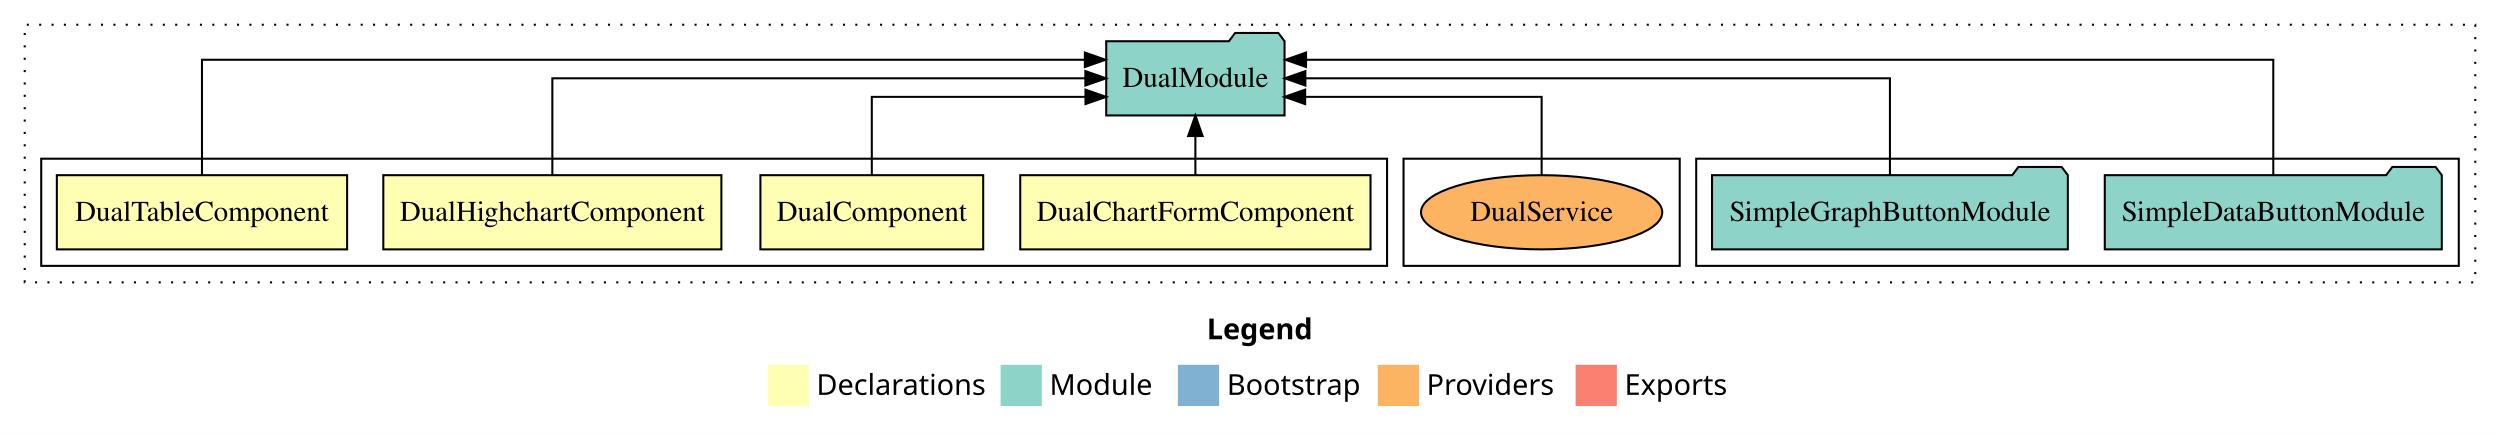
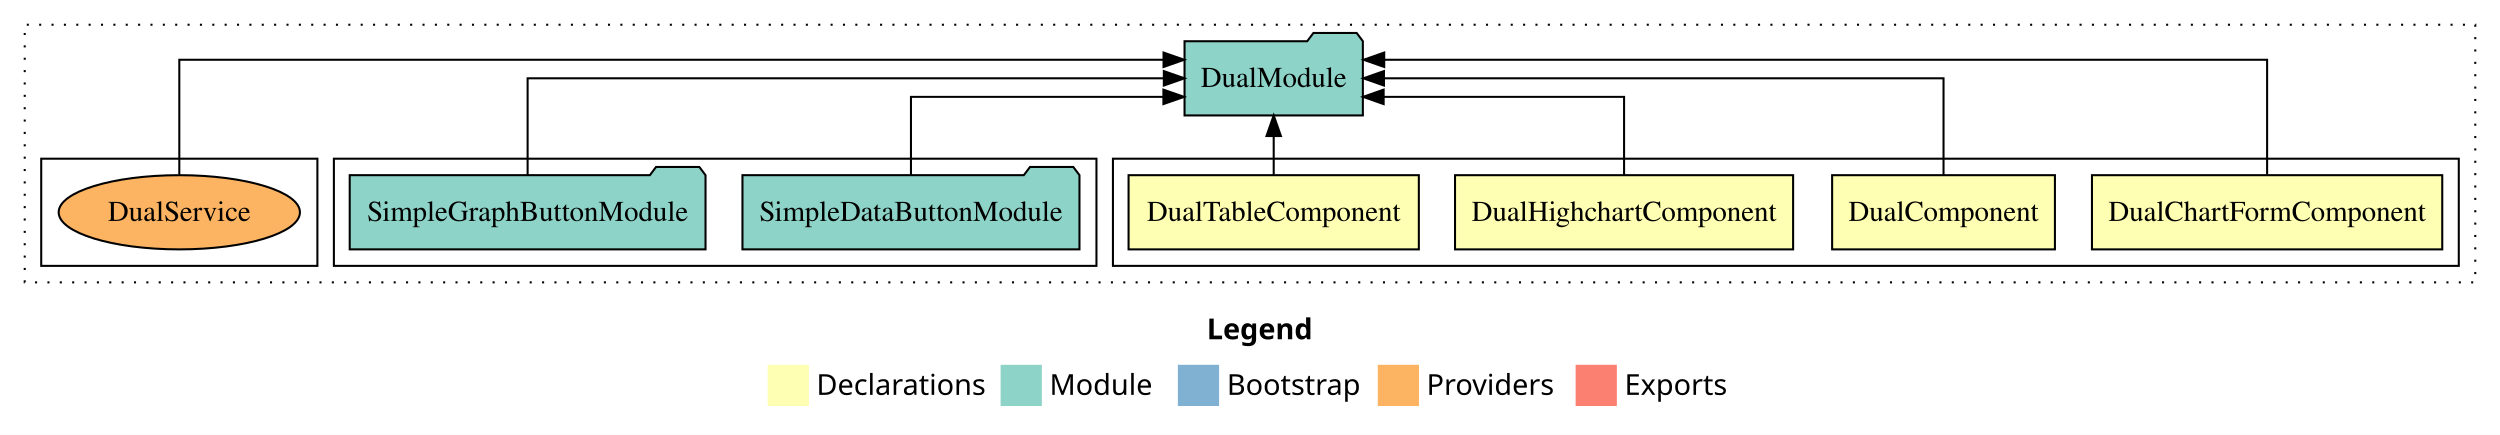
<svg xmlns="http://www.w3.org/2000/svg" width="1213pt" height="211pt" viewBox="0.00 0.00 1213.00 211.00">
  <g id="graph0" class="graph" transform="scale(1 1) rotate(0) translate(4 207)">
    <polygon fill="white" stroke="transparent" points="-4,4 -4,-207 1209,-207 1209,4 -4,4" />
    <text text-anchor="start" x="581.51" y="-42.4" font-family="Times-12" font-weight="bold" font-size="14.00">Legend</text>
    <polygon fill="#ffffb3" stroke="transparent" points="368.5,-10 368.5,-30 388.5,-30 388.5,-10 368.5,-10" />
    <text text-anchor="start" x="392.13" y="-15.4" font-family="Times-12" font-size="14.00">  Declarations</text>
    <polygon fill="#8dd3c7" stroke="transparent" points="481.5,-10 481.5,-30 501.5,-30 501.5,-10 481.5,-10" />
    <text text-anchor="start" x="505.23" y="-15.4" font-family="Times-12" font-size="14.00">  Module</text>
    <polygon fill="#80b1d3" stroke="transparent" points="567.5,-10 567.5,-30 587.5,-30 587.5,-10 567.5,-10" />
    <text text-anchor="start" x="591.28" y="-15.4" font-family="Times-12" font-size="14.00">  Bootstrap</text>
    <polygon fill="#fdb462" stroke="transparent" points="664.5,-10 664.5,-30 684.5,-30 684.5,-10 664.5,-10" />
    <text text-anchor="start" x="688.17" y="-15.4" font-family="Times-12" font-size="14.00">  Providers</text>
    <polygon fill="#fb8072" stroke="transparent" points="760.5,-10 760.5,-30 780.5,-30 780.5,-10 760.5,-10" />
    <text text-anchor="start" x="784.23" y="-15.4" font-family="Times-12" font-size="14.00">  Exports</text>
    <g id="clust1" class="cluster">
      <polygon fill="none" stroke="black" stroke-dasharray="1,5" points="8,-70 8,-195 1197,-195 1197,-70 8,-70" />
    </g>
+     <g id="clust2" class="cluster">
+       <polygon fill="none" stroke="black" points="536,-78 536,-130 1189,-130 1189,-78 536,-78" />
+     </g>
    <g id="clust7" class="cluster">
-       <polygon fill="none" stroke="black" points="819,-78 819,-130 1189,-130 1189,-78 819,-78" />
+       <polygon fill="none" stroke="black" points="158,-78 158,-130 528,-130 528,-78 158,-78" />
    </g>
    <g id="clust10" class="cluster">
-       <polygon fill="none" stroke="black" points="677,-78 677,-130 811,-130 811,-78 677,-78" />
-     </g>
-     <g id="clust2" class="cluster">
-       <polygon fill="none" stroke="black" points="16,-78 16,-130 669,-130 669,-78 16,-78" />
+       <polygon fill="none" stroke="black" points="16,-78 16,-130 150,-130 150,-78 16,-78" />
    </g>
    <g id="node1" class="node">
-       <polygon fill="#ffffb3" stroke="black" points="660.98,-122 491.02,-122 491.02,-86 660.98,-86 660.98,-122" />
-       <text text-anchor="middle" x="576" y="-99.8" font-family="Times,serif" font-size="14.00">DualChartFormComponent</text>
+       <polygon fill="#ffffb3" stroke="black" points="1180.98,-122 1011.02,-122 1011.02,-86 1180.98,-86 1180.98,-122" />
+       <text text-anchor="middle" x="1096" y="-99.8" font-family="Times,serif" font-size="14.00">DualChartFormComponent</text>
    </g>
    <g id="node5" class="node">
-       <polygon fill="#8dd3c7" stroke="black" points="619.26,-187 616.26,-191 595.26,-191 592.26,-187 532.74,-187 532.74,-151 619.26,-151 619.26,-187" />
-       <text text-anchor="middle" x="576" y="-164.8" font-family="Times,serif" font-size="14.00">DualModule</text>
+       <polygon fill="#8dd3c7" stroke="black" points="657.26,-187 654.26,-191 633.26,-191 630.26,-187 570.74,-187 570.74,-151 657.26,-151 657.26,-187" />
+       <text text-anchor="middle" x="614" y="-164.8" font-family="Times,serif" font-size="14.00">DualModule</text>
    </g>
    <g id="edge1" class="edge">
-       <path fill="none" stroke="black" d="M576,-122.11C576,-122.11 576,-140.99 576,-140.99" />
-       <polygon fill="black" stroke="black" points="572.5,-140.99 576,-150.99 579.5,-140.99 572.5,-140.99" />
+       <path fill="none" stroke="black" d="M1096,-122.29C1096,-144.21 1096,-178 1096,-178 1096,-178 667.62,-178 667.62,-178" />
+       <polygon fill="black" stroke="black" points="667.62,-174.5 657.62,-178 667.62,-181.5 667.62,-174.5" />
    </g>
    <g id="node2" class="node">
-       <polygon fill="#ffffb3" stroke="black" points="473.05,-122 364.95,-122 364.95,-86 473.05,-86 473.05,-122" />
-       <text text-anchor="middle" x="419" y="-99.8" font-family="Times,serif" font-size="14.00">DualComponent</text>
+       <polygon fill="#ffffb3" stroke="black" points="993.05,-122 884.95,-122 884.95,-86 993.05,-86 993.05,-122" />
+       <text text-anchor="middle" x="939" y="-99.8" font-family="Times,serif" font-size="14.00">DualComponent</text>
    </g>
    <g id="edge2" class="edge">
-       <path fill="none" stroke="black" d="M419,-122.03C419,-138.4 419,-160 419,-160 419,-160 522.68,-160 522.68,-160" />
-       <polygon fill="black" stroke="black" points="522.68,-163.5 532.68,-160 522.68,-156.5 522.68,-163.5" />
+       <path fill="none" stroke="black" d="M939,-122.11C939,-141.34 939,-169 939,-169 939,-169 667.49,-169 667.49,-169" />
+       <polygon fill="black" stroke="black" points="667.49,-165.5 657.49,-169 667.49,-172.5 667.49,-165.5" />
    </g>
    <g id="node3" class="node">
-       <polygon fill="#ffffb3" stroke="black" points="346.02,-122 181.98,-122 181.98,-86 346.02,-86 346.02,-122" />
-       <text text-anchor="middle" x="264" y="-99.8" font-family="Times,serif" font-size="14.00">DualHighchartComponent</text>
+       <polygon fill="#ffffb3" stroke="black" points="866.02,-122 701.98,-122 701.98,-86 866.02,-86 866.02,-122" />
+       <text text-anchor="middle" x="784" y="-99.8" font-family="Times,serif" font-size="14.00">DualHighchartComponent</text>
    </g>
    <g id="edge3" class="edge">
-       <path fill="none" stroke="black" d="M264,-122.11C264,-141.34 264,-169 264,-169 264,-169 522.62,-169 522.62,-169" />
-       <polygon fill="black" stroke="black" points="522.62,-172.5 532.62,-169 522.62,-165.5 522.62,-172.5" />
+       <path fill="none" stroke="black" d="M784,-122.03C784,-138.4 784,-160 784,-160 784,-160 667.34,-160 667.34,-160" />
+       <polygon fill="black" stroke="black" points="667.34,-156.5 657.34,-160 667.34,-163.5 667.34,-156.5" />
    </g>
    <g id="node4" class="node">
-       <polygon fill="#ffffb3" stroke="black" points="164.42,-122 23.58,-122 23.58,-86 164.42,-86 164.42,-122" />
-       <text text-anchor="middle" x="94" y="-99.8" font-family="Times,serif" font-size="14.00">DualTableComponent</text>
+       <polygon fill="#ffffb3" stroke="black" points="684.42,-122 543.58,-122 543.58,-86 684.42,-86 684.42,-122" />
+       <text text-anchor="middle" x="614" y="-99.8" font-family="Times,serif" font-size="14.00">DualTableComponent</text>
    </g>
    <g id="edge4" class="edge">
-       <path fill="none" stroke="black" d="M94,-122.29C94,-144.21 94,-178 94,-178 94,-178 522.38,-178 522.38,-178" />
-       <polygon fill="black" stroke="black" points="522.38,-181.5 532.38,-178 522.38,-174.5 522.38,-181.5" />
+       <path fill="none" stroke="black" d="M614,-122.11C614,-122.11 614,-140.99 614,-140.99" />
+       <polygon fill="black" stroke="black" points="610.5,-140.99 614,-150.99 617.5,-140.99 610.5,-140.99" />
    </g>
    <g id="node6" class="node">
-       <polygon fill="#8dd3c7" stroke="black" points="1180.76,-122 1177.76,-126 1156.76,-126 1153.76,-122 1017.24,-122 1017.24,-86 1180.76,-86 1180.76,-122" />
-       <text text-anchor="middle" x="1099" y="-99.8" font-family="Times,serif" font-size="14.00">SimpleDataButtonModule</text>
+       <polygon fill="#8dd3c7" stroke="black" points="519.76,-122 516.76,-126 495.76,-126 492.76,-122 356.24,-122 356.24,-86 519.76,-86 519.76,-122" />
+       <text text-anchor="middle" x="438" y="-99.8" font-family="Times,serif" font-size="14.00">SimpleDataButtonModule</text>
    </g>
    <g id="edge5" class="edge">
-       <path fill="none" stroke="black" d="M1099,-122.29C1099,-144.21 1099,-178 1099,-178 1099,-178 629.69,-178 629.69,-178" />
-       <polygon fill="black" stroke="black" points="629.69,-174.5 619.69,-178 629.69,-181.5 629.69,-174.5" />
+       <path fill="none" stroke="black" d="M438,-122.03C438,-138.4 438,-160 438,-160 438,-160 560.49,-160 560.49,-160" />
+       <polygon fill="black" stroke="black" points="560.49,-163.5 570.49,-160 560.49,-156.5 560.49,-163.5" />
    </g>
    <g id="node7" class="node">
-       <polygon fill="#8dd3c7" stroke="black" points="999.32,-122 996.32,-126 975.32,-126 972.32,-122 826.68,-122 826.68,-86 999.32,-86 999.32,-122" />
-       <text text-anchor="middle" x="913" y="-99.8" font-family="Times,serif" font-size="14.00">SimpleGraphButtonModule</text>
+       <polygon fill="#8dd3c7" stroke="black" points="338.32,-122 335.32,-126 314.32,-126 311.32,-122 165.68,-122 165.68,-86 338.32,-86 338.32,-122" />
+       <text text-anchor="middle" x="252" y="-99.8" font-family="Times,serif" font-size="14.00">SimpleGraphButtonModule</text>
    </g>
    <g id="edge6" class="edge">
-       <path fill="none" stroke="black" d="M913,-122.11C913,-141.34 913,-169 913,-169 913,-169 629.37,-169 629.37,-169" />
-       <polygon fill="black" stroke="black" points="629.37,-165.5 619.37,-169 629.37,-172.5 629.37,-165.5" />
+       <path fill="none" stroke="black" d="M252,-122.11C252,-141.34 252,-169 252,-169 252,-169 560.69,-169 560.69,-169" />
+       <polygon fill="black" stroke="black" points="560.69,-172.5 570.69,-169 560.69,-165.5 560.69,-172.5" />
    </g>
    <g id="node8" class="node">
-       <ellipse fill="#fdb462" stroke="black" cx="744" cy="-104" rx="58.53" ry="18" />
-       <text text-anchor="middle" x="744" y="-99.8" font-family="Times,serif" font-size="14.00">DualService</text>
+       <ellipse fill="#fdb462" stroke="black" cx="83" cy="-104" rx="58.53" ry="18" />
+       <text text-anchor="middle" x="83" y="-99.8" font-family="Times,serif" font-size="14.00">DualService</text>
    </g>
    <g id="edge7" class="edge">
-       <path fill="none" stroke="black" d="M744,-122.03C744,-138.4 744,-160 744,-160 744,-160 629.26,-160 629.26,-160" />
-       <polygon fill="black" stroke="black" points="629.26,-156.5 619.26,-160 629.26,-163.5 629.26,-156.5" />
+       <path fill="none" stroke="black" d="M83,-122.29C83,-144.21 83,-178 83,-178 83,-178 560.55,-178 560.55,-178" />
+       <polygon fill="black" stroke="black" points="560.55,-181.5 570.55,-178 560.55,-174.5 560.55,-181.5" />
    </g>
  </g>
</svg>
